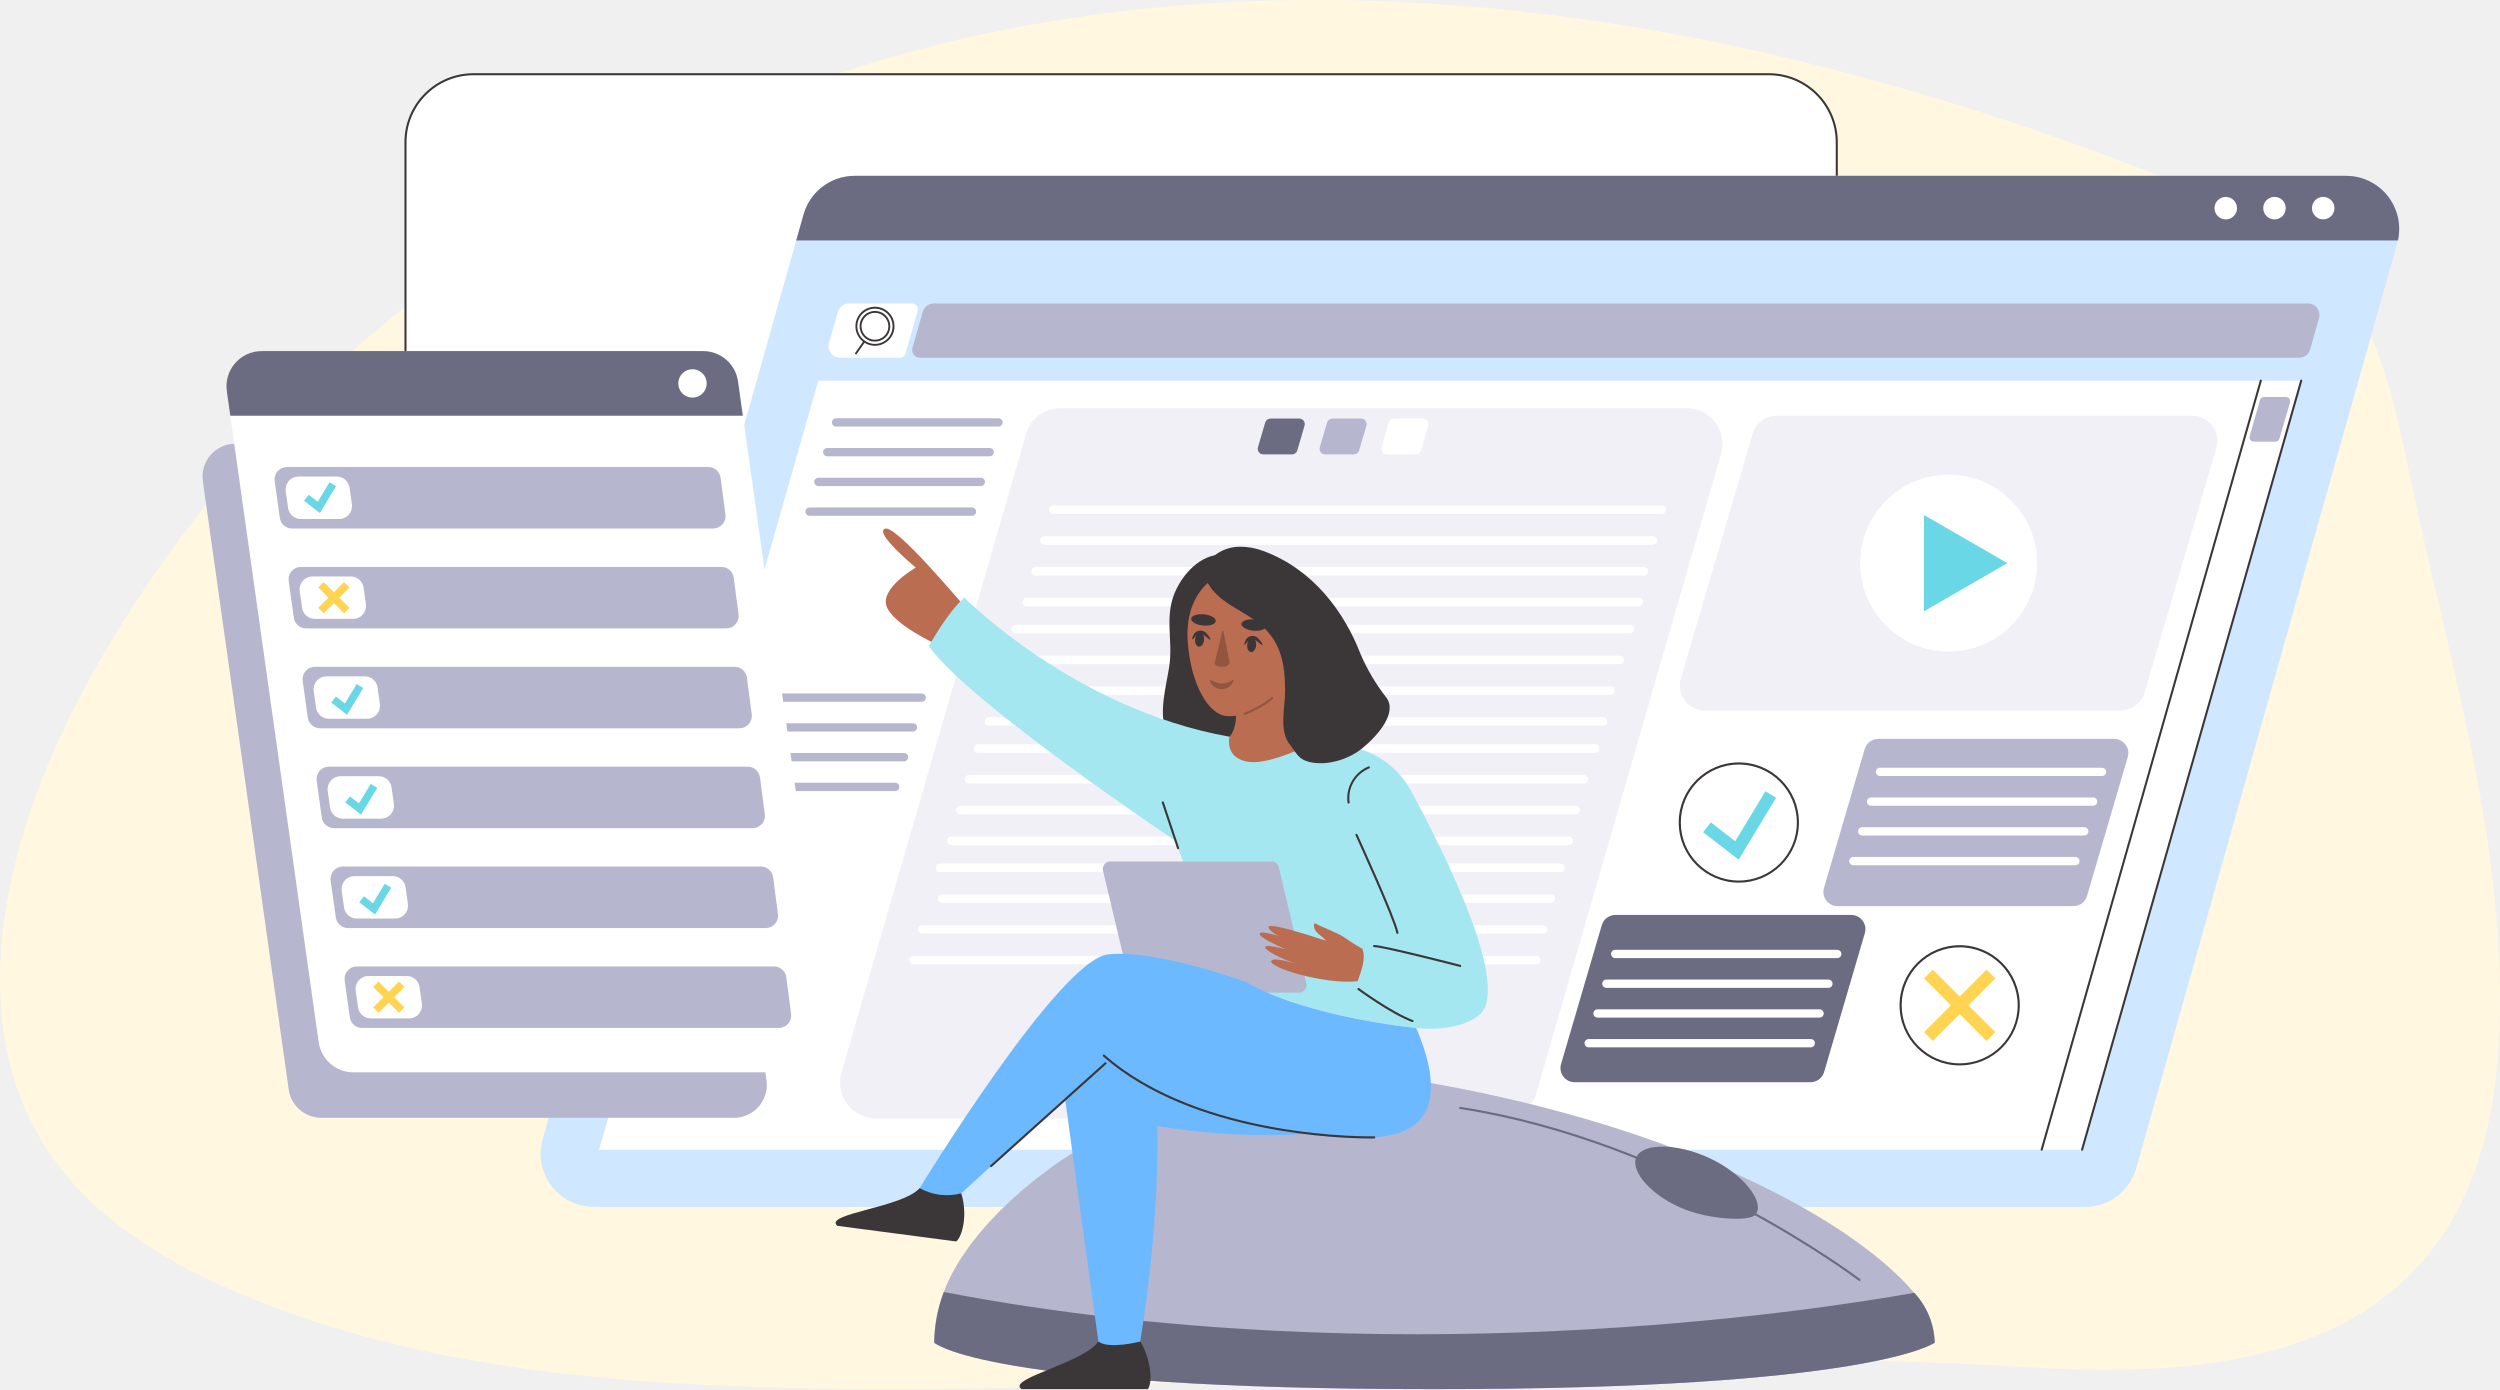
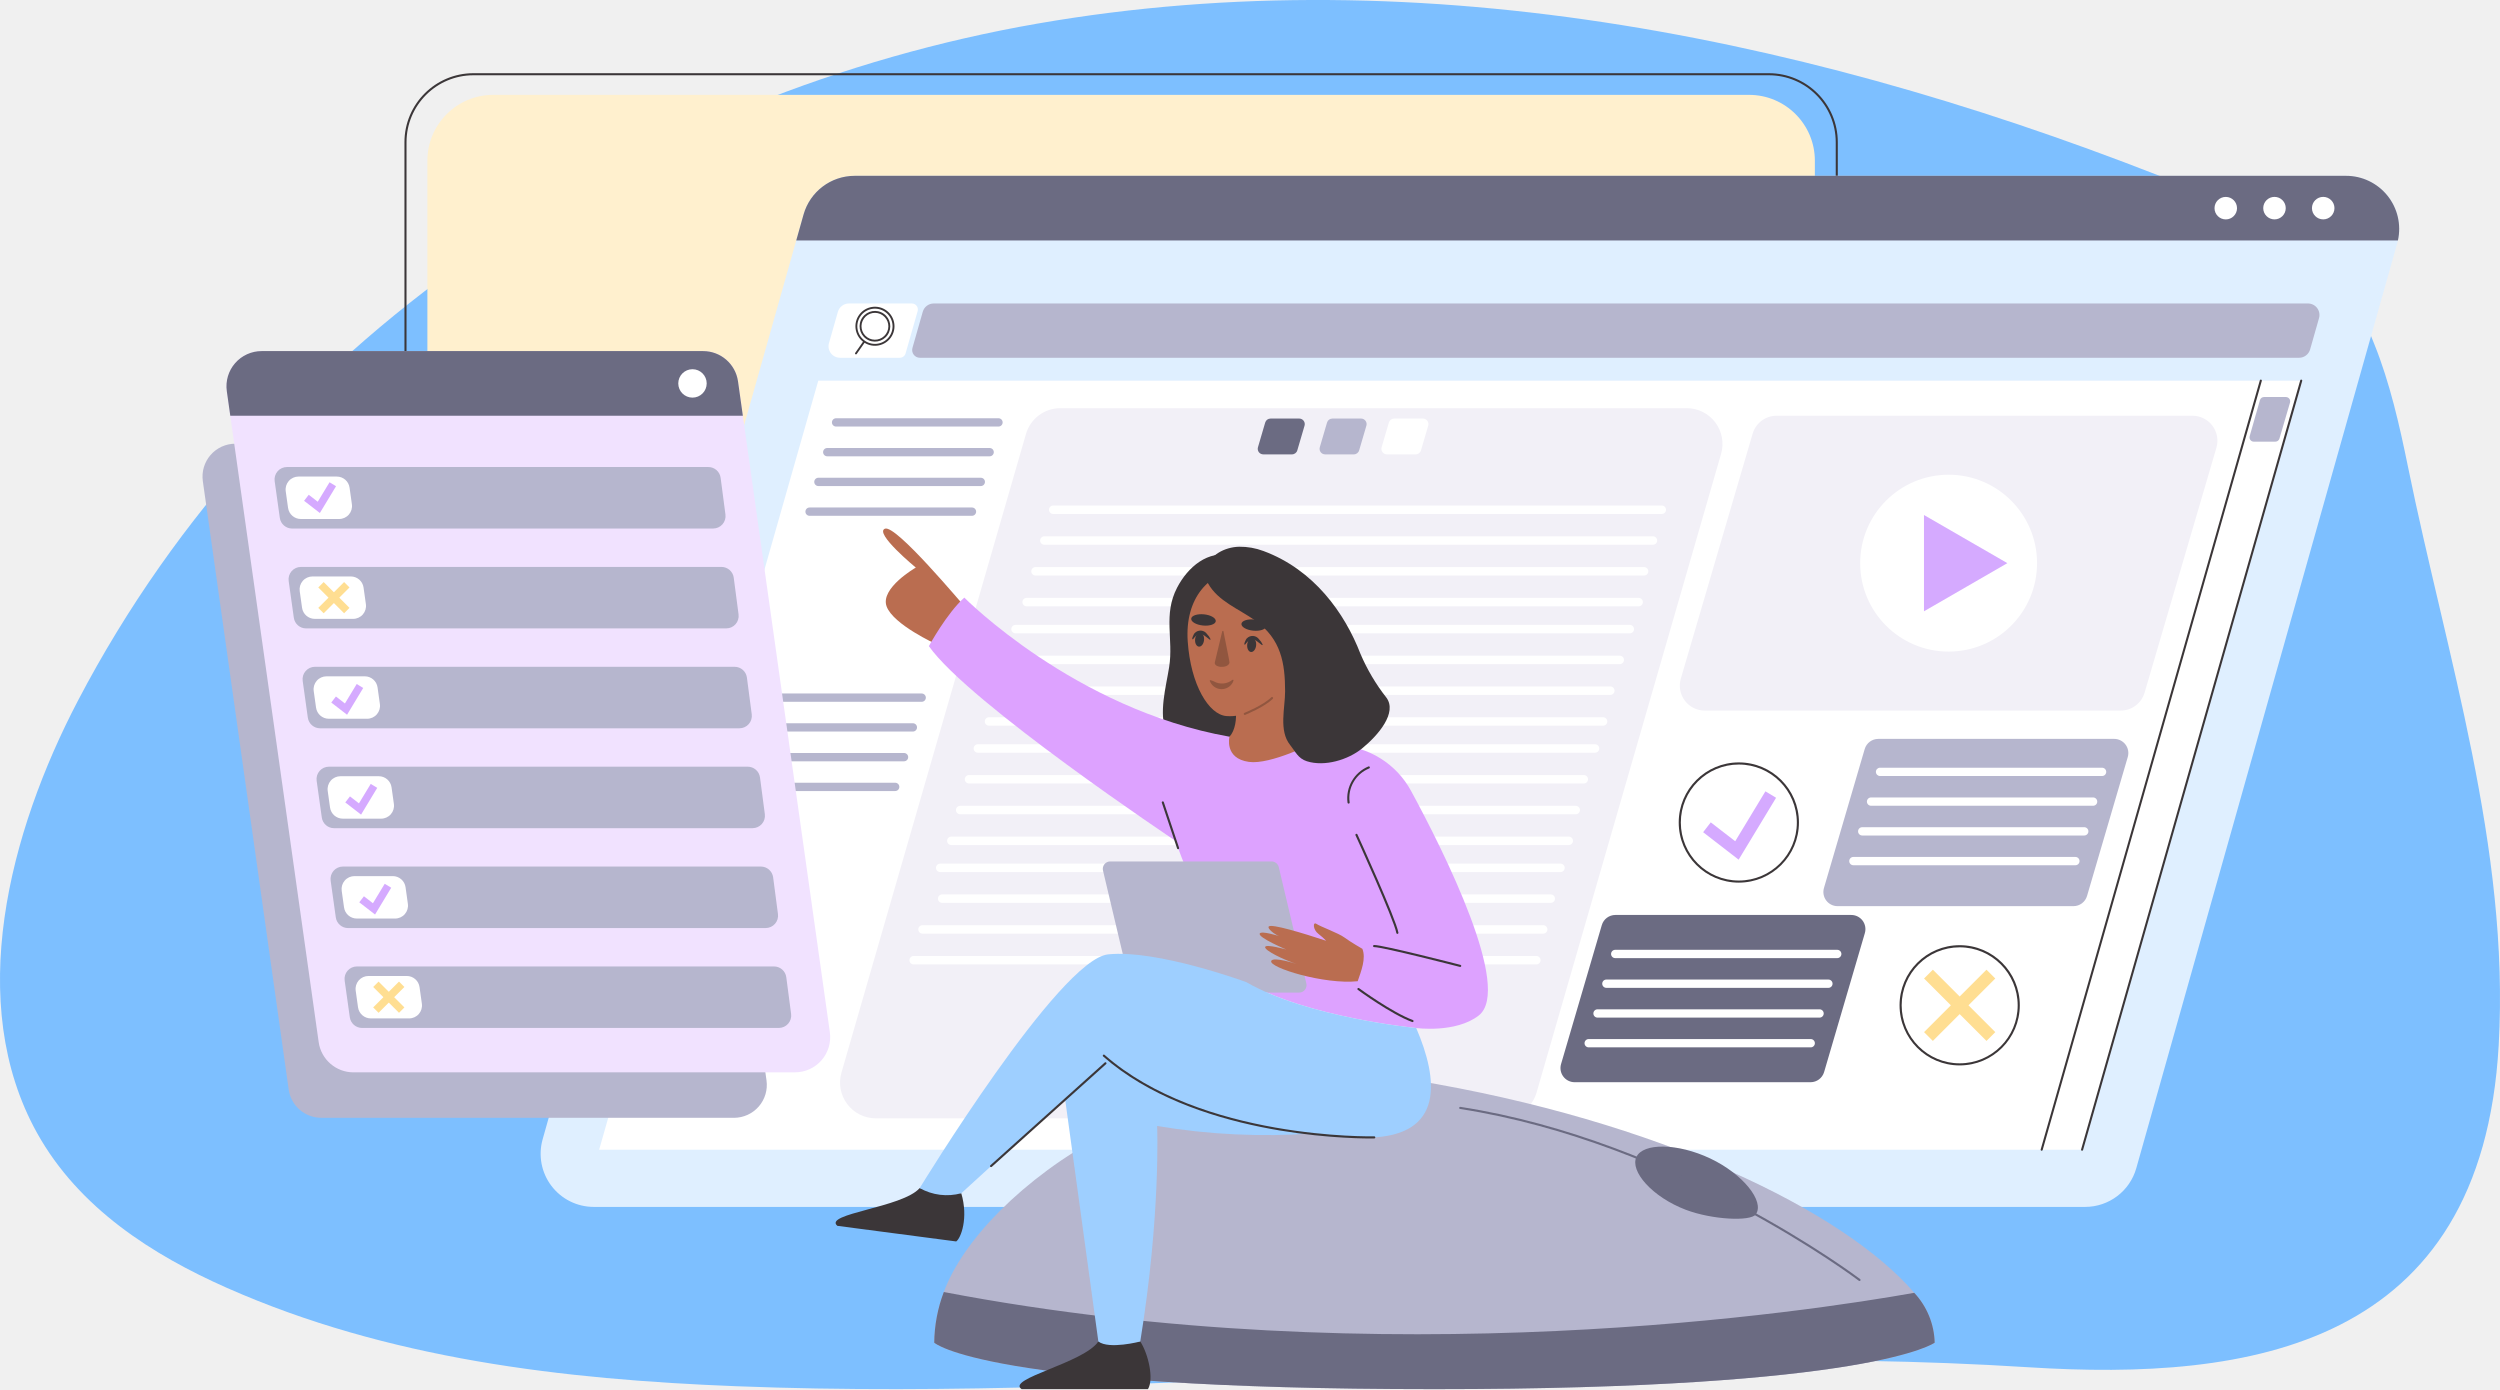
<svg xmlns="http://www.w3.org/2000/svg" width="500" height="277.827" viewBox="0 0 500 277.827">
  <defs>
    <clipPath id="clip-path">
      <rect id="Rectángulo_459985" data-name="Rectángulo 459985" width="500" height="277.827" transform="translate(-40.5)" fill="none" />
    </clipPath>
  </defs>
  <g id="Grupo_1208931" data-name="Grupo 1208931" transform="translate(40.5)">
    <g id="Grupo_1208930" data-name="Grupo 1208930" clip-path="url(#clip-path)">
-       <path id="Trazado_1271793" data-name="Trazado 1271793" d="M31.227,209.037c-3.124-7.727-5.093-16.447-6.711-24.391C16.777,146.645,4.1,108.3,6.335,68.779,9.748,8.385,56.116,1.564,100.354,4.375,186.41,9.843,272.687-2.79,358.832.581,393.464,1.936,428.554,6.024,460.7,20.256c14.872,6.584,29.588,15.931,37.958,30.965,14.462,25.977,5.635,60.086-8.18,86.487C451.3,212.587,376.237,259.58,298.629,273.1s-157.46-3.313-231.208-33.125c-10.7-4.324-21.725-9.236-29.27-18.625a48.782,48.782,0,0,1-6.924-12.312" transform="translate(465.575 277.827) rotate(180)" fill="#fff7df" />
-       <path id="Trazado_1271794" data-name="Trazado 1271794" d="M370.41,210.721H111.319a13.583,13.583,0,0,1-13.583-13.583V49.325a13.582,13.582,0,0,1,13.583-13.582H370.41a13.582,13.582,0,0,1,13.582,13.582V197.138a13.582,13.582,0,0,1-13.582,13.583" transform="translate(-57.138 -20.896)" fill="#fff" />
+       <path id="Trazado_1271793" data-name="Trazado 1271793" d="M31.227,209.037c-3.124-7.727-5.093-16.447-6.711-24.391C16.777,146.645,4.1,108.3,6.335,68.779,9.748,8.385,56.116,1.564,100.354,4.375,186.41,9.843,272.687-2.79,358.832.581,393.464,1.936,428.554,6.024,460.7,20.256c14.872,6.584,29.588,15.931,37.958,30.965,14.462,25.977,5.635,60.086-8.18,86.487C451.3,212.587,376.237,259.58,298.629,273.1s-157.46-3.313-231.208-33.125c-10.7-4.324-21.725-9.236-29.27-18.625a48.782,48.782,0,0,1-6.924-12.312" transform="translate(465.575 277.827) rotate(180)" fill="#7dbfff" />
+       <path id="Trazado_1271794" data-name="Trazado 1271794" d="M362.064,205.364H110.9A13.167,13.167,0,0,1,97.736,192.2V48.909A13.167,13.167,0,0,1,110.9,35.743H362.064A13.166,13.166,0,0,1,375.23,48.909V192.2a13.167,13.167,0,0,1-13.167,13.167" transform="translate(-52.757 -16.77)" fill="#fff0ce" />
      <path id="Trazado_1271795" data-name="Trazado 1271795" d="M370.118,210.636H111.026a13.806,13.806,0,0,1-13.79-13.79V49.033a13.806,13.806,0,0,1,13.79-13.79H370.118a13.806,13.806,0,0,1,13.79,13.79V196.846a13.806,13.806,0,0,1-13.79,13.79M111.026,35.658A13.39,13.39,0,0,0,97.651,49.033V196.846a13.39,13.39,0,0,0,13.375,13.375H370.118a13.39,13.39,0,0,0,13.375-13.375V49.033a13.39,13.39,0,0,0-13.375-13.375Z" transform="translate(-56.846 -20.604)" fill="#3b3638" />
-       <path id="Trazado_1271796" data-name="Trazado 1271796" d="M534.251,97.58c-.042.194-.091.393-.145.587L481.925,283.13a10.634,10.634,0,0,1-10.231,7.741H173.421a10.627,10.627,0,0,1-10.227-13.515L213.915,97.58l1.46-5.182A10.632,10.632,0,0,1,225.6,84.653H523.879A10.623,10.623,0,0,1,534.251,97.58" transform="translate(-95.168 -49.489)" fill="#cfe8ff" />
+       <path id="Trazado_1271796" data-name="Trazado 1271796" d="M534.251,97.58c-.042.194-.091.393-.145.587L481.925,283.13a10.634,10.634,0,0,1-10.231,7.741H173.421a10.627,10.627,0,0,1-10.227-13.515L213.915,97.58l1.46-5.182A10.632,10.632,0,0,1,225.6,84.653H523.879A10.623,10.623,0,0,1,534.251,97.58" transform="translate(-95.168 -49.489)" fill="#dfefff" />
      <path id="Trazado_1271797" data-name="Trazado 1271797" d="M234.806,183.277H531.389l-14.3,50.191L487.562,337.089H190.975Z" transform="translate(-111.647 -107.147)" fill="#fff" />
      <path id="Trazado_1271798" data-name="Trazado 1271798" d="M439.387,338.558H314.1a7.151,7.151,0,0,1-6.87-9.136l36.905-127.73a7.151,7.151,0,0,1,6.87-5.166H476.289a7.151,7.151,0,0,1,6.87,9.136l-36.9,127.73a7.151,7.151,0,0,1-6.87,5.166" transform="translate(-179.442 -114.892)" fill="#f2f0f7" />
      <path id="Trazado_1271799" data-name="Trazado 1271799" d="M904.69,337a.212.212,0,0,1-.057-.008.208.208,0,0,1-.142-.257l43.827-153.811a.205.205,0,0,1,.256-.143.208.208,0,0,1,.143.257L904.89,336.852a.208.208,0,0,1-.2.151" transform="translate(-528.775 -106.854)" fill="#3b3638" />
      <path id="Trazado_1271800" data-name="Trazado 1271800" d="M885.24,337a.214.214,0,0,1-.057-.008.208.208,0,0,1-.142-.257l43.827-153.811a.208.208,0,1,1,.4.114L885.439,336.852a.208.208,0,0,1-.2.151" transform="translate(-517.404 -106.854)" fill="#3b3638" />
      <path id="Trazado_1271801" data-name="Trazado 1271801" d="M319.243,147.643l-2.413,8.463a1.2,1.2,0,0,1-1.153.87H303.72a2.3,2.3,0,0,1-2.212-2.932l1.784-6.257a2.3,2.3,0,0,1,2.211-1.67H318.09a1.2,1.2,0,0,1,1.153,1.527" transform="translate(-176.214 -85.422)" fill="#fff" />
      <path id="Trazado_1271802" data-name="Trazado 1271802" d="M623.059,149.048l-1.781,6.258a2.3,2.3,0,0,1-2.216,1.67H343.236a1.549,1.549,0,0,1-1.49-1.974l2.061-7.228a2.285,2.285,0,0,1,2.2-1.659H620.847a2.3,2.3,0,0,1,2.212,2.933" transform="translate(-199.755 -85.421)" fill="#b6b6ce" />
      <path id="Trazado_1271803" data-name="Trazado 1271803" d="M606.209,97.58H285.872l1.46-5.182a10.632,10.632,0,0,1,10.228-7.745H595.837A10.623,10.623,0,0,1,606.209,97.58" transform="translate(-167.125 -49.489)" fill="#6b6b82" />
      <path id="Trazado_1271804" data-name="Trazado 1271804" d="M1020.163,97.046a2.251,2.251,0,1,1-2.251-2.251,2.251,2.251,0,0,1,2.251,2.251" transform="translate(-593.771 -55.419)" fill="#fff" />
      <path id="Trazado_1271805" data-name="Trazado 1271805" d="M996.708,97.046a2.251,2.251,0,1,1-2.251-2.251,2.251,2.251,0,0,1,2.251,2.251" transform="translate(-580.059 -55.419)" fill="#fff" />
      <path id="Trazado_1271806" data-name="Trazado 1271806" d="M973.254,97.046A2.251,2.251,0,1,1,971,94.8a2.251,2.251,0,0,1,2.251,2.251" transform="translate(-566.348 -55.419)" fill="#fff" />
      <path id="Trazado_1271807" data-name="Trazado 1271807" d="M321.342,153.842a3.906,3.906,0,1,0-5.589.846l-1.577,2.256a.191.191,0,0,0,.312.218l1.577-2.256a3.907,3.907,0,0,0,5.277-1.064m-5.22.65a3.524,3.524,0,1,1,4.908-.869,3.528,3.528,0,0,1-4.908.869" transform="translate(-183.652 -86.348)" fill="#3b3638" />
      <path id="Trazado_1271808" data-name="Trazado 1271808" d="M321.212,150.266a3.069,3.069,0,1,0,.757,4.273,3.072,3.072,0,0,0-.757-4.273m-3.3,4.718a2.687,2.687,0,1,1,3.742-.663,2.69,2.69,0,0,1-3.742.663" transform="translate(-184.965 -87.525)" fill="#3b3638" />
      <path id="Trazado_1271809" data-name="Trazado 1271809" d="M988.508,191.157h4.364a.863.863,0,0,1,.827,1.105l-2.114,7.206a.862.862,0,0,1-.827.62h-4.3a.863.863,0,0,1-.83-1.1l2.051-7.206a.862.862,0,0,1,.829-.626" transform="translate(-576.194 -111.753)" fill="#b6b6ce" />
      <path id="Trazado_1271810" data-name="Trazado 1271810" d="M299.4,335.567h-32.48a.831.831,0,1,1,0-1.662H299.4a.831.831,0,1,1,0,1.662" transform="translate(-155.562 -195.206)" fill="#b6b6ce" />
      <path id="Trazado_1271811" data-name="Trazado 1271811" d="M295.146,349.889h-32.48a.831.831,0,1,1,0-1.662h32.48a.831.831,0,0,1,0,1.662" transform="translate(-153.073 -203.579)" fill="#b6b6ce" />
      <path id="Trazado_1271812" data-name="Trazado 1271812" d="M290.887,364.212H258.407a.831.831,0,1,1,0-1.662h32.481a.831.831,0,0,1,0,1.662" transform="translate(-150.583 -211.952)" fill="#b6b6ce" />
      <path id="Trazado_1271813" data-name="Trazado 1271813" d="M286.63,378.534H254.15a.831.831,0,1,1,0-1.662h32.48a.831.831,0,0,1,0,1.662" transform="translate(-148.094 -220.325)" fill="#b6b6ce" />
      <path id="Trazado_1271814" data-name="Trazado 1271814" d="M336.371,203.043H303.891a.831.831,0,1,1,0-1.662h32.481a.831.831,0,1,1,0,1.662" transform="translate(-177.174 -117.731)" fill="#b6b6ce" />
      <path id="Trazado_1271815" data-name="Trazado 1271815" d="M332.114,217.366h-32.48a.831.831,0,0,1,0-1.662h32.48a.831.831,0,0,1,0,1.662" transform="translate(-174.685 -126.104)" fill="#b6b6ce" />
      <path id="Trazado_1271816" data-name="Trazado 1271816" d="M327.855,231.688H295.375a.831.831,0,1,1,0-1.662h32.481a.831.831,0,1,1,0,1.662" transform="translate(-172.195 -134.477)" fill="#b6b6ce" />
      <path id="Trazado_1271817" data-name="Trazado 1271817" d="M323.6,246.011h-32.48a.831.831,0,1,1,0-1.662H323.6a.831.831,0,1,1,0,1.662" transform="translate(-169.706 -142.85)" fill="#b6b6ce" />
      <path id="Trazado_1271818" data-name="Trazado 1271818" d="M530.123,245.089H408.406a.845.845,0,1,1,0-1.69H530.123a.845.845,0,1,1,0,1.69" transform="translate(-238.267 -142.295)" fill="#fff" />
      <path id="Trazado_1271819" data-name="Trazado 1271819" d="M525.865,259.91H404.148a.845.845,0,1,1,0-1.69H525.865a.845.845,0,1,1,0,1.69" transform="translate(-235.777 -150.96)" fill="#fff" />
      <path id="Trazado_1271820" data-name="Trazado 1271820" d="M521.606,274.733H399.889a.845.845,0,1,1,0-1.69H521.606a.845.845,0,1,1,0,1.69" transform="translate(-233.288 -159.625)" fill="#fff" />
      <path id="Trazado_1271821" data-name="Trazado 1271821" d="M518.029,289.555h-122.4a.845.845,0,1,1,0-1.69h122.4a.845.845,0,1,1,0,1.69" transform="translate(-230.799 -168.29)" fill="#fff" />
      <path id="Trazado_1271822" data-name="Trazado 1271822" d="M513.125,302.562H390.269a.845.845,0,1,1,0-1.69H513.125a.845.845,0,1,1,0,1.69" transform="translate(-227.663 -175.895)" fill="#fff" />
      <path id="Trazado_1271823" data-name="Trazado 1271823" d="M508.625,317.385H386.011a.845.845,0,1,1,0-1.69H508.625a.845.845,0,1,1,0,1.69" transform="translate(-225.174 -184.56)" fill="#fff" />
      <path id="Trazado_1271824" data-name="Trazado 1271824" d="M504.247,332.206H381.753a.845.845,0,1,1,0-1.69H504.247a.845.845,0,1,1,0,1.69" transform="translate(-222.685 -193.225)" fill="#fff" />
      <path id="Trazado_1271825" data-name="Trazado 1271825" d="M500.31,347.029H377.5a.845.845,0,1,1,0-1.69H500.31a.845.845,0,1,1,0,1.69" transform="translate(-220.196 -201.891)" fill="#fff" />
      <path id="Trazado_1271826" data-name="Trazado 1271826" d="M495.568,360.036H372.133a.845.845,0,0,1,0-1.69H495.568a.845.845,0,1,1,0,1.69" transform="translate(-217.061 -209.495)" fill="#fff" />
      <path id="Trazado_1271827" data-name="Trazado 1271827" d="M490.826,374.858H367.874a.845.845,0,1,1,0-1.69H490.826a.845.845,0,1,1,0,1.69" transform="translate(-214.571 -218.16)" fill="#fff" />
      <path id="Trazado_1271828" data-name="Trazado 1271828" d="M486.73,389.68H363.617a.845.845,0,0,1,0-1.69H486.73a.845.845,0,1,1,0,1.69" transform="translate(-212.082 -226.825)" fill="#fff" />
      <path id="Trazado_1271829" data-name="Trazado 1271829" d="M482.844,404.5H359.358a.845.845,0,1,1,0-1.69H482.844a.845.845,0,1,1,0,1.69" transform="translate(-209.592 -235.49)" fill="#fff" />
      <path id="Trazado_1271830" data-name="Trazado 1271830" d="M478.054,417.51H354a.845.845,0,1,1,0-1.69H478.054a.845.845,0,1,1,0,1.69" transform="translate(-206.458 -243.095)" fill="#fff" />
      <path id="Trazado_1271831" data-name="Trazado 1271831" d="M476.666,432.332H354.949a.845.845,0,1,1,0-1.69H476.666a.845.845,0,0,1,0,1.69" transform="translate(-207.015 -251.76)" fill="#fff" />
      <path id="Trazado_1271832" data-name="Trazado 1271832" d="M469.615,447.154H345.48a.845.845,0,0,1,0-1.69H469.615a.845.845,0,1,1,0,1.69" transform="translate(-201.479 -260.425)" fill="#fff" />
      <path id="Trazado_1271833" data-name="Trazado 1271833" d="M465.758,461.976H341.221a.845.845,0,1,1,0-1.69H465.758a.845.845,0,1,1,0,1.69" transform="translate(-198.989 -269.091)" fill="#fff" />
      <path id="Trazado_1271834" data-name="Trazado 1271834" d="M106.285,348.451H23.75a6.577,6.577,0,0,1-6.512-5.656L.715,225.712l-.649-4.591a6.572,6.572,0,0,1,6.508-7.491H89.113a6.579,6.579,0,0,1,6.512,5.656l.906,6.426L112.8,340.955a6.576,6.576,0,0,1-6.512,7.5" transform="translate(0 -124.892)" fill="#b6b6ce" />
-       <path id="Trazado_1271835" data-name="Trazado 1271835" d="M125.251,313.3H36.945a7.036,7.036,0,0,1-6.967-6.052L12.3,181.976l-.694-4.912a7.032,7.032,0,0,1,6.963-8.016h88.309a7.039,7.039,0,0,1,6.967,6.052l.969,6.875,17.4,123.3a7.036,7.036,0,0,1-6.967,8.019" transform="translate(-6.744 -98.829)" fill="#fff" />
+       <path id="Trazado_1271835" data-name="Trazado 1271835" d="M125.251,313.3H36.945a7.036,7.036,0,0,1-6.967-6.052L12.3,181.976l-.694-4.912a7.032,7.032,0,0,1,6.963-8.016h88.309a7.039,7.039,0,0,1,6.967,6.052l.969,6.875,17.4,123.3a7.036,7.036,0,0,1-6.967,8.019" transform="translate(-6.744 -98.829)" fill="#f1e2ff" />
      <path id="Trazado_1271836" data-name="Trazado 1271836" d="M122.415,237.167H38.2a2.479,2.479,0,0,1-2.455-2.135l-1.029-7.344a2.479,2.479,0,0,1,2.455-2.823H121.45a2.48,2.48,0,0,1,2.458,2.156l.965,7.344a2.479,2.479,0,0,1-2.458,2.8" transform="translate(-20.283 -131.46)" fill="#b6b6ce" />
      <path id="Trazado_1271837" data-name="Trazado 1271837" d="M128.982,285.259H44.941a2.479,2.479,0,0,1-2.455-2.135l-1.029-7.34a2.479,2.479,0,0,1,2.455-2.823h84.1a2.479,2.479,0,0,1,2.458,2.156l.965,7.34a2.479,2.479,0,0,1-2.458,2.8" transform="translate(-24.223 -159.577)" fill="#b6b6ce" />
      <path id="Trazado_1271838" data-name="Trazado 1271838" d="M135.549,333.349H51.68a2.479,2.479,0,0,1-2.455-2.135L48.2,323.87a2.479,2.479,0,0,1,2.455-2.823h83.932a2.48,2.48,0,0,1,2.458,2.156l.965,7.344a2.479,2.479,0,0,1-2.458,2.8" transform="translate(-28.162 -187.689)" fill="#b6b6ce" />
      <path id="Trazado_1271839" data-name="Trazado 1271839" d="M142.115,381.444h-83.7a2.479,2.479,0,0,1-2.455-2.135l-1.029-7.344a2.479,2.479,0,0,1,2.455-2.823h83.758a2.479,2.479,0,0,1,2.458,2.155l.967,7.344a2.479,2.479,0,0,1-2.458,2.8" transform="translate(-32.101 -215.806)" fill="#b6b6ce" />
      <path id="Trazado_1271840" data-name="Trazado 1271840" d="M148.679,429.54H65.157A2.479,2.479,0,0,1,62.7,427.4l-1.029-7.344a2.479,2.479,0,0,1,2.455-2.823h83.585a2.48,2.48,0,0,1,2.458,2.156l.965,7.344a2.479,2.479,0,0,1-2.458,2.8" transform="translate(-36.041 -243.924)" fill="#b6b6ce" />
      <path id="Trazado_1271841" data-name="Trazado 1271841" d="M155.245,477.626H71.895a2.48,2.48,0,0,1-2.455-2.135l-1.029-7.344a2.479,2.479,0,0,1,2.455-2.823H154.28a2.48,2.48,0,0,1,2.458,2.157l.965,7.344a2.479,2.479,0,0,1-2.458,2.8" transform="translate(-39.98 -272.036)" fill="#b6b6ce" />
      <path id="Trazado_1271842" data-name="Trazado 1271842" d="M114.814,181.976H12.3l-.694-4.912a7.032,7.032,0,0,1,6.963-8.016h88.31a7.039,7.039,0,0,1,6.967,6.052Z" transform="translate(-6.744 -98.829)" fill="#6b6b82" />
      <path id="Trazado_1271843" data-name="Trazado 1271843" d="M234.762,180.61a2.842,2.842,0,1,1-2.842-2.842,2.842,2.842,0,0,1,2.842,2.842" transform="translate(-133.923 -103.926)" fill="#fff" />
      <path id="Trazado_1271844" data-name="Trazado 1271844" d="M50.249,229.455H42.59a2.58,2.58,0,0,0-2.555,2.938l.466,3.328a2.581,2.581,0,0,0,2.555,2.222h7.659a2.58,2.58,0,0,0,2.555-2.938l-.466-3.328a2.58,2.58,0,0,0-2.555-2.222" transform="translate(-23.39 -134.143)" fill="#fff" />
      <path id="Trazado_1271845" data-name="Trazado 1271845" d="M56.988,277.551H49.329a2.58,2.58,0,0,0-2.555,2.938l.466,3.324a2.58,2.58,0,0,0,2.555,2.222h7.658a2.58,2.58,0,0,0,2.555-2.938l-.466-3.325a2.58,2.58,0,0,0-2.555-2.222" transform="translate(-27.33 -162.261)" fill="#fff" />
      <path id="Trazado_1271846" data-name="Trazado 1271846" d="M63.725,325.637H56.067a2.58,2.58,0,0,0-2.555,2.938l.466,3.328a2.581,2.581,0,0,0,2.555,2.222h7.659a2.58,2.58,0,0,0,2.555-2.938l-.466-3.328a2.58,2.58,0,0,0-2.555-2.222" transform="translate(-31.269 -190.373)" fill="#fff" />
      <path id="Trazado_1271847" data-name="Trazado 1271847" d="M70.464,373.733H62.805a2.58,2.58,0,0,0-2.555,2.938L60.716,380a2.58,2.58,0,0,0,2.555,2.222h7.659a2.58,2.58,0,0,0,2.555-2.938l-.466-3.328a2.58,2.58,0,0,0-2.555-2.222" transform="translate(-35.208 -218.49)" fill="#fff" />
      <path id="Trazado_1271848" data-name="Trazado 1271848" d="M77.2,421.829H69.543a2.58,2.58,0,0,0-2.555,2.938l.466,3.328a2.58,2.58,0,0,0,2.555,2.222h7.659a2.58,2.58,0,0,0,2.555-2.938l-.466-3.328a2.58,2.58,0,0,0-2.555-2.222" transform="translate(-39.147 -246.608)" fill="#fff" />
      <path id="Trazado_1271849" data-name="Trazado 1271849" d="M73.726,472.853l.466,3.328a2.58,2.58,0,0,0,2.555,2.222h7.659a2.58,2.58,0,0,0,2.555-2.938l-.466-3.328a2.58,2.58,0,0,0-2.555-2.222H76.281a2.58,2.58,0,0,0-2.555,2.938" transform="translate(-43.087 -274.72)" fill="#fff" />
-       <path id="Trazado_1271850" data-name="Trazado 1271850" d="M52.066,238.352l-3.156-2.441.933-1.207,1.8,1.395L54,232.206l1.3.79Z" transform="translate(-28.594 -135.751)" fill="#69d7e5" />
-       <path id="Trazado_1271851" data-name="Trazado 1271851" d="M65.158,335.484,62,333.042l.933-1.206,1.8,1.395,2.356-3.893,1.3.79Z" transform="translate(-36.247 -192.536)" fill="#69d7e5" />
-       <path id="Trazado_1271852" data-name="Trazado 1271852" d="M71.9,383.579l-3.156-2.442.933-1.206,1.8,1.395,2.356-3.893,1.3.79Z" transform="translate(-40.187 -220.653)" fill="#69d7e5" />
-       <path id="Trazado_1271853" data-name="Trazado 1271853" d="M78.635,431.671l-3.156-2.442.933-1.207,1.8,1.395,2.356-3.893,1.3.79Z" transform="translate(-44.126 -248.768)" fill="#69d7e5" />
-       <rect id="Rectángulo_459981" data-name="Rectángulo 459981" width="7.306" height="1.525" transform="translate(23.155 121.576) rotate(-45)" fill="#ffd453" />
-       <rect id="Rectángulo_459982" data-name="Rectángulo 459982" width="1.525" height="7.306" transform="translate(23.155 117.489) rotate(-45)" fill="#ffd453" />
-       <rect id="Rectángulo_459983" data-name="Rectángulo 459983" width="7.306" height="1.525" transform="translate(34.135 201.483) rotate(-45)" fill="#ffd453" />
-       <rect id="Rectángulo_459984" data-name="Rectángulo 459984" width="1.525" height="7.306" transform="translate(34.135 197.395) rotate(-45)" fill="#ffd453" />
+       <path id="Trazado_1271850" data-name="Trazado 1271850" d="M52.066,238.352l-3.156-2.441.933-1.207,1.8,1.395L54,232.206l1.3.79Z" transform="translate(-28.594 -135.751)" fill="#d5aaff" />
+       <path id="Trazado_1271851" data-name="Trazado 1271851" d="M65.158,335.484,62,333.042l.933-1.206,1.8,1.395,2.356-3.893,1.3.79Z" transform="translate(-36.247 -192.536)" fill="#d5aaff" />
+       <path id="Trazado_1271852" data-name="Trazado 1271852" d="M71.9,383.579l-3.156-2.442.933-1.206,1.8,1.395,2.356-3.893,1.3.79Z" transform="translate(-40.187 -220.653)" fill="#d5aaff" />
+       <path id="Trazado_1271853" data-name="Trazado 1271853" d="M78.635,431.671l-3.156-2.442.933-1.207,1.8,1.395,2.356-3.893,1.3.79Z" transform="translate(-44.126 -248.768)" fill="#d5aaff" />
+       <rect id="Rectángulo_459981" data-name="Rectángulo 459981" width="7.306" height="1.525" transform="translate(23.155 121.576) rotate(-45)" fill="#ffde92" />
+       <rect id="Rectángulo_459982" data-name="Rectángulo 459982" width="1.525" height="7.306" transform="translate(23.155 117.489) rotate(-45)" fill="#ffde92" />
+       <rect id="Rectángulo_459983" data-name="Rectángulo 459983" width="7.306" height="1.525" transform="translate(34.135 201.483) rotate(-45)" fill="#ffde92" />
+       <rect id="Rectángulo_459984" data-name="Rectángulo 459984" width="1.525" height="7.306" transform="translate(34.135 197.395) rotate(-45)" fill="#ffde92" />
      <path id="Trazado_1271854" data-name="Trazado 1271854" d="M352.318,570.852s9.886,9.292,100.045,9.292c87.675,0,100.045-9.292,100.045-9.292a15.147,15.147,0,0,0-4.091-9.973c-13.982-16.3-51.036-34.455-100.018-42.518-46.622-7.676-86.585,21.96-94.066,42.36a29.474,29.474,0,0,0-1.915,10.131" transform="translate(-205.971 -302.317)" fill="#b6b6ce" />
      <path id="Trazado_1271855" data-name="Trazado 1271855" d="M352.318,632.215s9.886,9.292,100.045,9.292c87.675,0,100.045-9.292,100.045-9.292a15.147,15.147,0,0,0-4.091-9.973c-20.724,3.7-105.757,16.732-194.084-.158a29.474,29.474,0,0,0-1.915,10.131" transform="translate(-205.971 -363.68)" fill="#6b6b82" />
      <path id="Trazado_1271856" data-name="Trazado 1271856" d="M713.963,565.609c-1.05,1.482-8.791,1.075-13.985-.895-6.753-2.562-11.24-7.739-9.9-10.576s8.229-2.785,14.758.3,10.938,8.6,9.125,11.166" transform="translate(-403.293 -322.747)" fill="#6b6b82" />
      <path id="Trazado_1271857" data-name="Trazado 1271857" d="M685.134,567.765a.214.214,0,0,1-.13-.044c-.362-.277-36.694-27.7-79.765-34.368a.214.214,0,0,1,.065-.423c43.181,6.684,79.6,34.175,79.959,34.451a.214.214,0,0,1-.13.383" transform="translate(-353.727 -311.558)" fill="#6b6b82" />
      <path id="Trazado_1271858" data-name="Trazado 1271858" d="M476.3,267.26c-4.874-1.321-8.948,2.294-11.056,6.355-2.819,5.432-.7,10.242-1.587,15.865-.647,4.1-2.138,9.193-.551,13.247,1.61,4.114,6.417,5.068,10.313,4.1,6.348-1.58,8.669-8.328,6.983-14.151-1.976-6.824-4.348-12.78-1.267-19.814a3.978,3.978,0,0,0-2.475-5.488c-.12-.043-.239-.08-.36-.113" transform="translate(-270.324 -156.082)" fill="#3b3638" />
      <path id="Trazado_1271859" data-name="Trazado 1271859" d="M419.068,655.434c1.235-2.018.073-7.055-1.534-9.529H409.15c-2.914,4.311-18.51,7.459-15.346,9.529Z" transform="translate(-229.978 -377.606)" fill="#3b3638" />
      <path id="Trazado_1271860" data-name="Trazado 1271860" d="M328.95,582.713c.937-.646,2.48-4.671,1.017-9.637l-8.319-1.036c-3.425,3.918-19.352,5.106-16.467,7.551Z" transform="translate(-178.211 -334.423)" fill="#3b3638" />
      <path id="Trazado_1271861" data-name="Trazado 1271861" d="M344.047,270.1c-.551-.481-13.783-16.469-15.988-15.587s6.175,7.776,6.175,7.776-7.167,4.106-5.844,7.758,9.924,7.557,9.924,7.557Z" transform="translate(-191.572 -148.774)" fill="#ba6d50" />
-       <path id="Trazado_1271862" data-name="Trazado 1271862" d="M413.228,364.648c12.27,7.094,33.976,9.172,33.976,9.172s7.9,1.076,12.5-2.5c6.784-5.27-6.885-32.7-13.543-44.943a17.45,17.45,0,0,0-14.573-9.105c-1.24-.054-3.417-.489-4.769-.535-8.628-.292-16.961-1.179-16.961-1.179-30.974-5.488-53.037-27.819-53.037-27.819-3.523,3.145-7.086,9.706-7.086,9.706,7.939,11.318,49.294,38.92,49.294,38.92s8.22,22.824,14.2,28.282" transform="translate(-204.46 -168.217)" fill="#a4e7f0" />
+       <path id="Trazado_1271862" data-name="Trazado 1271862" d="M413.228,364.648c12.27,7.094,33.976,9.172,33.976,9.172s7.9,1.076,12.5-2.5c6.784-5.27-6.885-32.7-13.543-44.943a17.45,17.45,0,0,0-14.573-9.105c-1.24-.054-3.417-.489-4.769-.535-8.628-.292-16.961-1.179-16.961-1.179-30.974-5.488-53.037-27.819-53.037-27.819-3.523,3.145-7.086,9.706-7.086,9.706,7.939,11.318,49.294,38.92,49.294,38.92s8.22,22.824,14.2,28.282" transform="translate(-204.46 -168.217)" fill="#dda2ff" />
      <path id="Trazado_1271863" data-name="Trazado 1271863" d="M472.743,440.994h-32.27a1.483,1.483,0,0,1-1.443-1.14l-5.516-23.266a1.483,1.483,0,0,1,1.443-1.824h32.27a1.483,1.483,0,0,1,1.443,1.14l5.516,23.266a1.483,1.483,0,0,1-1.443,1.824" transform="translate(-253.415 -242.477)" fill="#b6b6ce" />
-       <path id="Trazado_1271864" data-name="Trazado 1271864" d="M435.133,496.008c-28,.662-52.276-15.544-52.276-15.544l-29.221,26.67a11.018,11.018,0,0,1-8.319-1.034s27.9-45.735,37.7-46.747,27.627,5.559,27.627,5.559c12.271,7.1,33.976,9.173,33.976,9.173,4.4,10.242,5.751,21.564-9.489,21.923" transform="translate(-201.878 -268.483)" fill="#6cb9ff" />
-       <path id="Trazado_1271865" data-name="Trazado 1271865" d="M420.3,551.274,412.461,494.1l6.545-10.064,44.353,25.618a131.847,131.847,0,0,1-31.3-1.479s.745,17.753-3.373,43.1c0,0-6.242,1.641-8.383,0" transform="translate(-241.131 -282.976)" fill="#6cb9ff" />
+       <path id="Trazado_1271864" data-name="Trazado 1271864" d="M435.133,496.008c-28,.662-52.276-15.544-52.276-15.544l-29.221,26.67a11.018,11.018,0,0,1-8.319-1.034s27.9-45.735,37.7-46.747,27.627,5.559,27.627,5.559c12.271,7.1,33.976,9.173,33.976,9.173,4.4,10.242,5.751,21.564-9.489,21.923" transform="translate(-201.878 -268.483)" fill="#9ecfff" />
+       <path id="Trazado_1271865" data-name="Trazado 1271865" d="M420.3,551.274,412.461,494.1l6.545-10.064,44.353,25.618a131.847,131.847,0,0,1-31.3-1.479s.745,17.753-3.373,43.1c0,0-6.242,1.641-8.383,0" transform="translate(-241.131 -282.976)" fill="#9ecfff" />
      <path id="Trazado_1271866" data-name="Trazado 1271866" d="M486.979,524.536c-5.2,0-35.565-.7-53.459-16.411a.214.214,0,0,1,.282-.321c19.392,17.029,53.59,16.308,53.931,16.3a.214.214,0,1,1,.012.427c-.029,0-.294.007-.766.007" transform="translate(-253.4 -296.839)" fill="#3b3638" />
      <path id="Trazado_1271867" data-name="Trazado 1271867" d="M379.378,532.422a.214.214,0,0,1-.143-.372l22.879-20.56a.214.214,0,0,1,.286.318l-22.879,20.56a.213.213,0,0,1-.143.055" transform="translate(-221.666 -298.993)" fill="#3b3638" />
      <path id="Trazado_1271868" data-name="Trazado 1271868" d="M525.948,447.427c-1.158-.868-4.8-2.178-5.582-2.715s-.744,1.158.372,1.985a14.226,14.226,0,0,1,1.552,1.382c-4.858-1.594-10.849-3.406-11.468-2.867-.427.372,1.245,1.668,2.082,1.944,0,0-3.589-1.148-3.9-.524-.4.8,5.317,3.2,5.317,3.2s-4.13-1.17-4.239-.5c-.112.689,3.625,2.522,6.3,3.391,0,0-4.647-1.53-5.075-.62-.617,1.312,10.652,4.782,17.289,4.066.711-2.044,1.7-4.566.937-6.48,0,0-2.426-1.392-3.583-2.261" transform="translate(-297.558 -259.925)" fill="#ba6d50" />
      <path id="Trazado_1271869" data-name="Trazado 1271869" d="M567.1,482.522a.206.206,0,0,1-.073-.013c-4.17-1.53-10.793-6.375-10.859-6.424a.214.214,0,1,1,.253-.344c.066.049,6.64,4.857,10.753,6.367a.214.214,0,0,1-.073.414" transform="translate(-325.095 -278.101)" fill="#3b3638" />
      <path id="Trazado_1271870" data-name="Trazado 1271870" d="M581.055,459.391a.2.2,0,0,1-.054-.007c-.154-.039-15.388-3.962-17.154-3.962a.214.214,0,1,1,0-.427c1.819,0,16.631,3.814,17.26,3.976a.214.214,0,0,1-.053.421" transform="translate(-329.509 -265.997)" fill="#3b3638" />
      <path id="Trazado_1271871" data-name="Trazado 1271871" d="M551.443,376.446a.213.213,0,0,1-.212-.189,6.894,6.894,0,0,1,4.19-7.254.214.214,0,0,1,.15.4,6.364,6.364,0,0,0-3.915,6.8.213.213,0,0,1-.187.237h-.025" transform="translate(-322.226 -215.718)" fill="#3b3638" />
      <path id="Trazado_1271872" data-name="Trazado 1271872" d="M563.489,421.467a.213.213,0,0,1-.21-.176c-.486-2.753-8.094-19.38-8.171-19.547a.214.214,0,0,1,.389-.178c.314.687,7.708,16.845,8.2,19.651a.213.213,0,0,1-.173.248.186.186,0,0,1-.037,0" transform="translate(-324.513 -234.688)" fill="#3b3638" />
      <path id="Trazado_1271873" data-name="Trazado 1271873" d="M465.14,395.456a.214.214,0,0,1-.2-.146l-3.045-9.118a.214.214,0,1,1,.4-.135l3.046,9.118a.214.214,0,0,1-.2.282" transform="translate(-270.023 -225.61)" fill="#3b3638" />
      <path id="Trazado_1271874" data-name="Trazado 1271874" d="M494.33,332.835s-1.1,4.342,3.882,5.038c4.352.609,13.078-3.859,13.078-3.859-6.319-3.015-4.127-16.723-4.127-16.723l-11.577,10.184c.2,1.828-.113,4.142-1.256,5.36" transform="translate(-288.933 -185.494)" fill="#ba6d50" />
      <path id="Trazado_1271875" data-name="Trazado 1271875" d="M474.3,288.525c.6,8.724,4.231,14.627,7.727,14.916,7.039.582,15.4-7.663,14.794-16.387s-5.4-13.392-11.826-12.948-11.3,5.7-10.695,14.42" transform="translate(-277.255 -160.229)" fill="#ba6d50" />
      <path id="Trazado_1271876" data-name="Trazado 1271876" d="M505.137,299.611c-.063.616-1.214,1-2.57.864s-2.4-.752-2.341-1.369,1.214-1,2.57-.864,2.4.752,2.341,1.369" transform="translate(-292.438 -174.341)" fill="#3b3638" />
      <path id="Trazado_1271877" data-name="Trazado 1271877" d="M504.774,308.692c-.079.771-.543,1.354-1.036,1.3s-.829-.717-.75-1.487.543-1.354,1.036-1.3.829.716.75,1.487" transform="translate(-294.048 -179.595)" fill="#3b3638" />
      <path id="Trazado_1271878" data-name="Trazado 1271878" d="M501.806,307.876a3.047,3.047,0,0,1,1.133-1.027c.8-.158,1.546.68,2.188,1.126a.1.1,0,0,0,.155-.115,3.469,3.469,0,0,0-.7-1.006,1.583,1.583,0,0,0-2.456-.2c-.181.115-.807,1.495-.325,1.224" transform="translate(-293.259 -178.977)" fill="#3b3638" />
      <path id="Trazado_1271879" data-name="Trazado 1271879" d="M480.95,297.126c-.063.616-1.214,1-2.57.864s-2.4-.752-2.341-1.369,1.214-1,2.57-.864,2.4.752,2.341,1.369" transform="translate(-278.298 -172.888)" fill="#3b3638" />
      <path id="Trazado_1271880" data-name="Trazado 1271880" d="M479.692,306.115c-.079.771-.543,1.354-1.036,1.3s-.829-.716-.75-1.487.543-1.354,1.036-1.3.829.717.75,1.487" transform="translate(-279.385 -178.088)" fill="#3b3638" />
      <path id="Trazado_1271881" data-name="Trazado 1271881" d="M476.723,305.3a3.046,3.046,0,0,1,1.133-1.026c.8-.158,1.547.68,2.188,1.126a.1.1,0,0,0,.155-.115,3.465,3.465,0,0,0-.7-1.006,1.583,1.583,0,0,0-2.456-.2c-.181.115-.806,1.495-.325,1.223" transform="translate(-278.595 -177.471)" fill="#3b3638" />
      <path id="Trazado_1271882" data-name="Trazado 1271882" d="M489.494,327.282a3.311,3.311,0,0,1-3.727.307,3.837,3.837,0,0,0-.652-.237.141.141,0,0,0-.172.1,2.524,2.524,0,0,0,4.44.636,2.137,2.137,0,0,0,.327-.664.136.136,0,0,0-.093-.168.145.145,0,0,0-.124.025" transform="translate(-283.505 -191.317)" fill="#91563f" />
      <path id="Trazado_1271883" data-name="Trazado 1271883" d="M488.874,303.855l-1.456,6.091c-.41,1.207,2.607,1.407,2.907.2.058-.233-1.2-6.095-1.194-6.3-.022-.127-.232-.12-.257.01" transform="translate(-284.93 -177.579)" fill="#91563f" />
      <path id="Trazado_1271884" data-name="Trazado 1271884" d="M483.436,270.607c1.983,3.527,6.091,5.041,9.387,7.375,5.224,3.7,5.992,8.579,6,14.152.008,3.346-1.313,7.882,1.012,10.763,1.016,1.259,1.559,2.68,3.341,3.245,3.579,1.135,8.25-.3,11.007-2.536,3.276-2.661,7.134-7.193,4.888-10.205a38.712,38.712,0,0,1-5.182-8.755c-3.147-8.16-9.321-16.825-19.387-20.55a13.379,13.379,0,0,0-4.863-.861c-2.916.067-5.925,1.693-6.62,4.346a3.911,3.911,0,0,0,.412,3.025" transform="translate(-282.302 -153.89)" fill="#3b3638" />
      <path id="Trazado_1271885" data-name="Trazado 1271885" d="M501.535,339.141a.214.214,0,0,1-.067-.417c.059-.022,3.82-1.541,5.393-3.138a.214.214,0,0,1,.3.3c-1.639,1.664-5.532,3.234-5.566,3.245a.214.214,0,0,1-.064.01" transform="translate(-293.08 -196.152)" fill="#91563f" />
      <path id="Trazado_1271886" data-name="Trazado 1271886" d="M711.5,252.742l14.363-48.985a4.993,4.993,0,0,1,4.791-3.588h83.17a4.993,4.993,0,0,1,4.791,6.4l-14.364,48.985a4.992,4.992,0,0,1-4.791,3.588H716.289a4.992,4.992,0,0,1-4.791-6.4" transform="translate(-415.833 -117.023)" fill="#f2f0f7" />
      <path id="Trazado_1271887" data-name="Trazado 1271887" d="M780.539,385.586l8.148-27.787a2.832,2.832,0,0,1,2.718-2.036h47.179a2.832,2.832,0,0,1,2.718,3.629l-8.148,27.787a2.833,2.833,0,0,1-2.718,2.036H783.257a2.833,2.833,0,0,1-2.718-3.63" transform="translate(-456.248 -207.985)" fill="#b6b6ce" />
      <path id="Trazado_1271888" data-name="Trazado 1271888" d="M653.958,470.36l8.148-27.787a2.833,2.833,0,0,1,2.718-2.035H712a2.832,2.832,0,0,1,2.718,3.629l-8.148,27.787a2.833,2.833,0,0,1-2.718,2.035H656.676a2.832,2.832,0,0,1-2.718-3.629" transform="translate(-382.247 -257.546)" fill="#6b6b82" />
      <path id="Trazado_1271889" data-name="Trazado 1271889" d="M833.516,246.258a17.687,17.687,0,1,1-17.687-17.687,17.687,17.687,0,0,1,17.688,17.687" transform="translate(-466.606 -133.626)" fill="#fff" />
-       <path id="Trazado_1271890" data-name="Trazado 1271890" d="M845.535,257.6l-16.676-9.628V267.23Z" transform="translate(-484.564 -144.97)" fill="#69d7e5" />
+       <path id="Trazado_1271890" data-name="Trazado 1271890" d="M845.535,257.6l-16.676-9.628V267.23Z" transform="translate(-484.564 -144.97)" fill="#d5aaff" />
      <path id="Trazado_1271891" data-name="Trazado 1271891" d="M850.878,371.3H806.472a.831.831,0,0,1,0-1.661h44.406a.831.831,0,1,1,0,1.661" transform="translate(-470.991 -216.095)" fill="#fff" />
      <path id="Trazado_1271892" data-name="Trazado 1271892" d="M846.62,385.619H802.214a.831.831,0,0,1,0-1.662H846.62a.831.831,0,1,1,0,1.662" transform="translate(-468.501 -224.467)" fill="#fff" />
      <path id="Trazado_1271893" data-name="Trazado 1271893" d="M842.362,399.942H797.956a.831.831,0,1,1,0-1.662h44.406a.831.831,0,1,1,0,1.662" transform="translate(-466.012 -232.841)" fill="#fff" />
      <path id="Trazado_1271894" data-name="Trazado 1271894" d="M838.1,414.264H793.7a.831.831,0,0,1,0-1.662H838.1a.831.831,0,1,1,0,1.662" transform="translate(-463.523 -241.214)" fill="#fff" />
      <path id="Trazado_1271895" data-name="Trazado 1271895" d="M723.435,458.982H679.029a.831.831,0,0,1,0-1.662h44.406a.831.831,0,0,1,0,1.662" transform="translate(-396.485 -267.357)" fill="#fff" />
      <path id="Trazado_1271896" data-name="Trazado 1271896" d="M719.177,473.3H674.771a.831.831,0,1,1,0-1.662h44.406a.831.831,0,1,1,0,1.662" transform="translate(-393.996 -275.729)" fill="#fff" />
      <path id="Trazado_1271897" data-name="Trazado 1271897" d="M714.919,487.627H670.513a.831.831,0,0,1,0-1.662h44.406a.831.831,0,0,1,0,1.662" transform="translate(-391.507 -284.103)" fill="#fff" />
      <path id="Trazado_1271898" data-name="Trazado 1271898" d="M710.661,501.949H666.255a.831.831,0,1,1,0-1.662h44.406a.831.831,0,1,1,0,1.662" transform="translate(-389.017 -292.476)" fill="#fff" />
      <path id="Trazado_1271899" data-name="Trazado 1271899" d="M722.8,391.131a12.024,12.024,0,1,1,12.024-12.024A12.037,12.037,0,0,1,722.8,391.131m0-23.621a11.6,11.6,0,1,0,11.6,11.6,11.61,11.61,0,0,0-11.6-11.6" transform="translate(-415.533 -214.603)" fill="#3b3638" />
      <path id="Trazado_1271900" data-name="Trazado 1271900" d="M829.126,479.139a12.024,12.024,0,1,1,12.024-12.024,12.037,12.037,0,0,1-12.024,12.024m0-23.62a11.6,11.6,0,1,0,11.6,11.6,11.61,11.61,0,0,0-11.6-11.6" transform="translate(-477.691 -266.054)" fill="#3b3638" />
-       <path id="Trazado_1271901" data-name="Trazado 1271901" d="M729.632,394.685l-7.1-5.491,1.525-1.971L728.947,391l6.041-9.983,2.132,1.291Z" transform="translate(-422.405 -222.751)" fill="#69d7e5" />
-       <path id="Trazado_1271902" data-name="Trazado 1271902" d="M843.145,468.649l-1.763-1.762-5.362,5.362-5.362-5.362-1.762,1.762,5.362,5.362-5.362,5.362,1.762,1.762,5.362-5.362,5.362,5.362,1.763-1.762-5.362-5.362Z" transform="translate(-484.586 -272.949)" fill="#ffd453" />
+       <path id="Trazado_1271901" data-name="Trazado 1271901" d="M729.632,394.685l-7.1-5.491,1.525-1.971L728.947,391l6.041-9.983,2.132,1.291Z" transform="translate(-422.405 -222.751)" fill="#d5aaff" />
+       <path id="Trazado_1271902" data-name="Trazado 1271902" d="M843.145,468.649l-1.763-1.762-5.362,5.362-5.362-5.362-1.762,1.762,5.362,5.362-5.362,5.362,1.762,1.762,5.362-5.362,5.362,5.362,1.763-1.762-5.362-5.362Z" transform="translate(-484.586 -272.949)" fill="#ffde92" />
      <path id="Trazado_1271915" data-name="Trazado 1271915" d="M508.116,207.275l1.449-4.944a1.109,1.109,0,0,1,1.064-.8h5.743a1.109,1.109,0,0,1,1.064,1.421l-1.45,4.944a1.108,1.108,0,0,1-1.064.8H509.18a1.109,1.109,0,0,1-1.064-1.421" transform="translate(-297.026 -117.82)" fill="#6b6b82" />
      <path id="Trazado_1271916" data-name="Trazado 1271916" d="M537.888,207.275l1.45-4.944a1.109,1.109,0,0,1,1.064-.8h5.743a1.109,1.109,0,0,1,1.064,1.421l-1.45,4.944a1.109,1.109,0,0,1-1.064.8h-5.743a1.109,1.109,0,0,1-1.064-1.421" transform="translate(-314.431 -117.82)" fill="#b6b6ce" />
      <path id="Trazado_1271917" data-name="Trazado 1271917" d="M567.66,207.275l1.45-4.944a1.109,1.109,0,0,1,1.064-.8h5.743a1.109,1.109,0,0,1,1.064,1.421l-1.45,4.944a1.109,1.109,0,0,1-1.064.8h-5.743a1.109,1.109,0,0,1-1.064-1.421" transform="translate(-331.837 -117.82)" fill="#fff" />
    </g>
  </g>
</svg>
